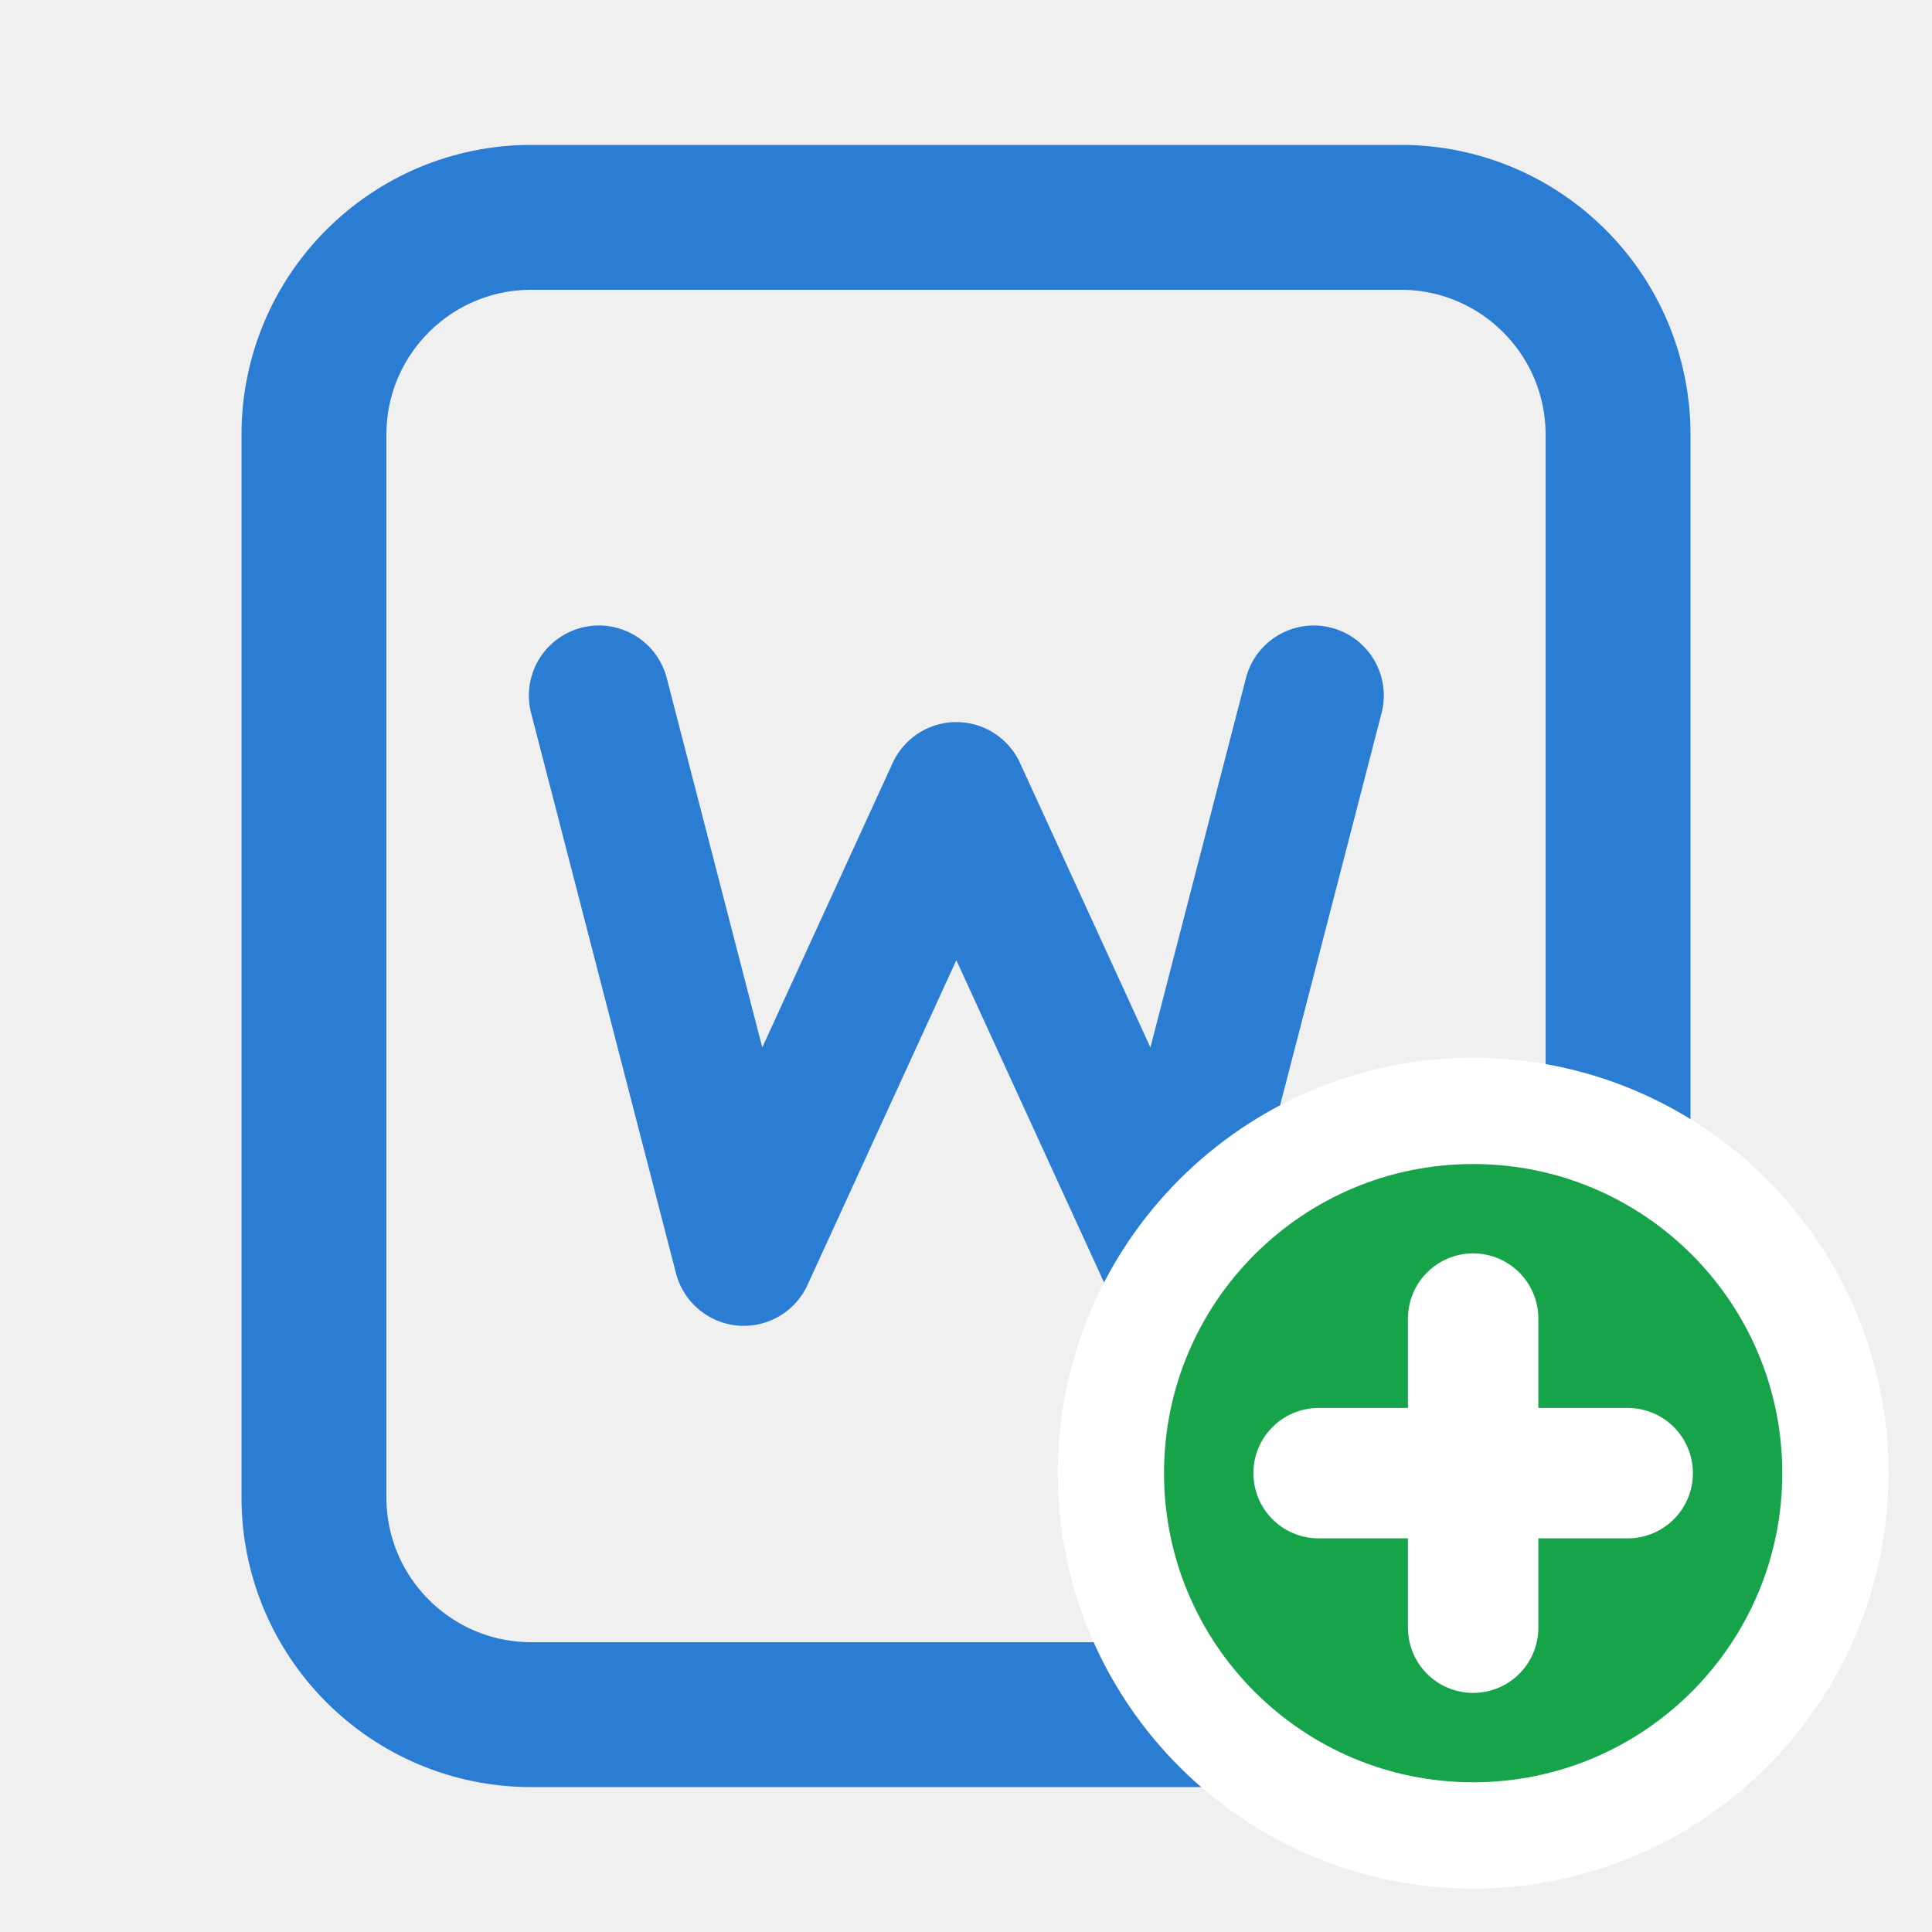
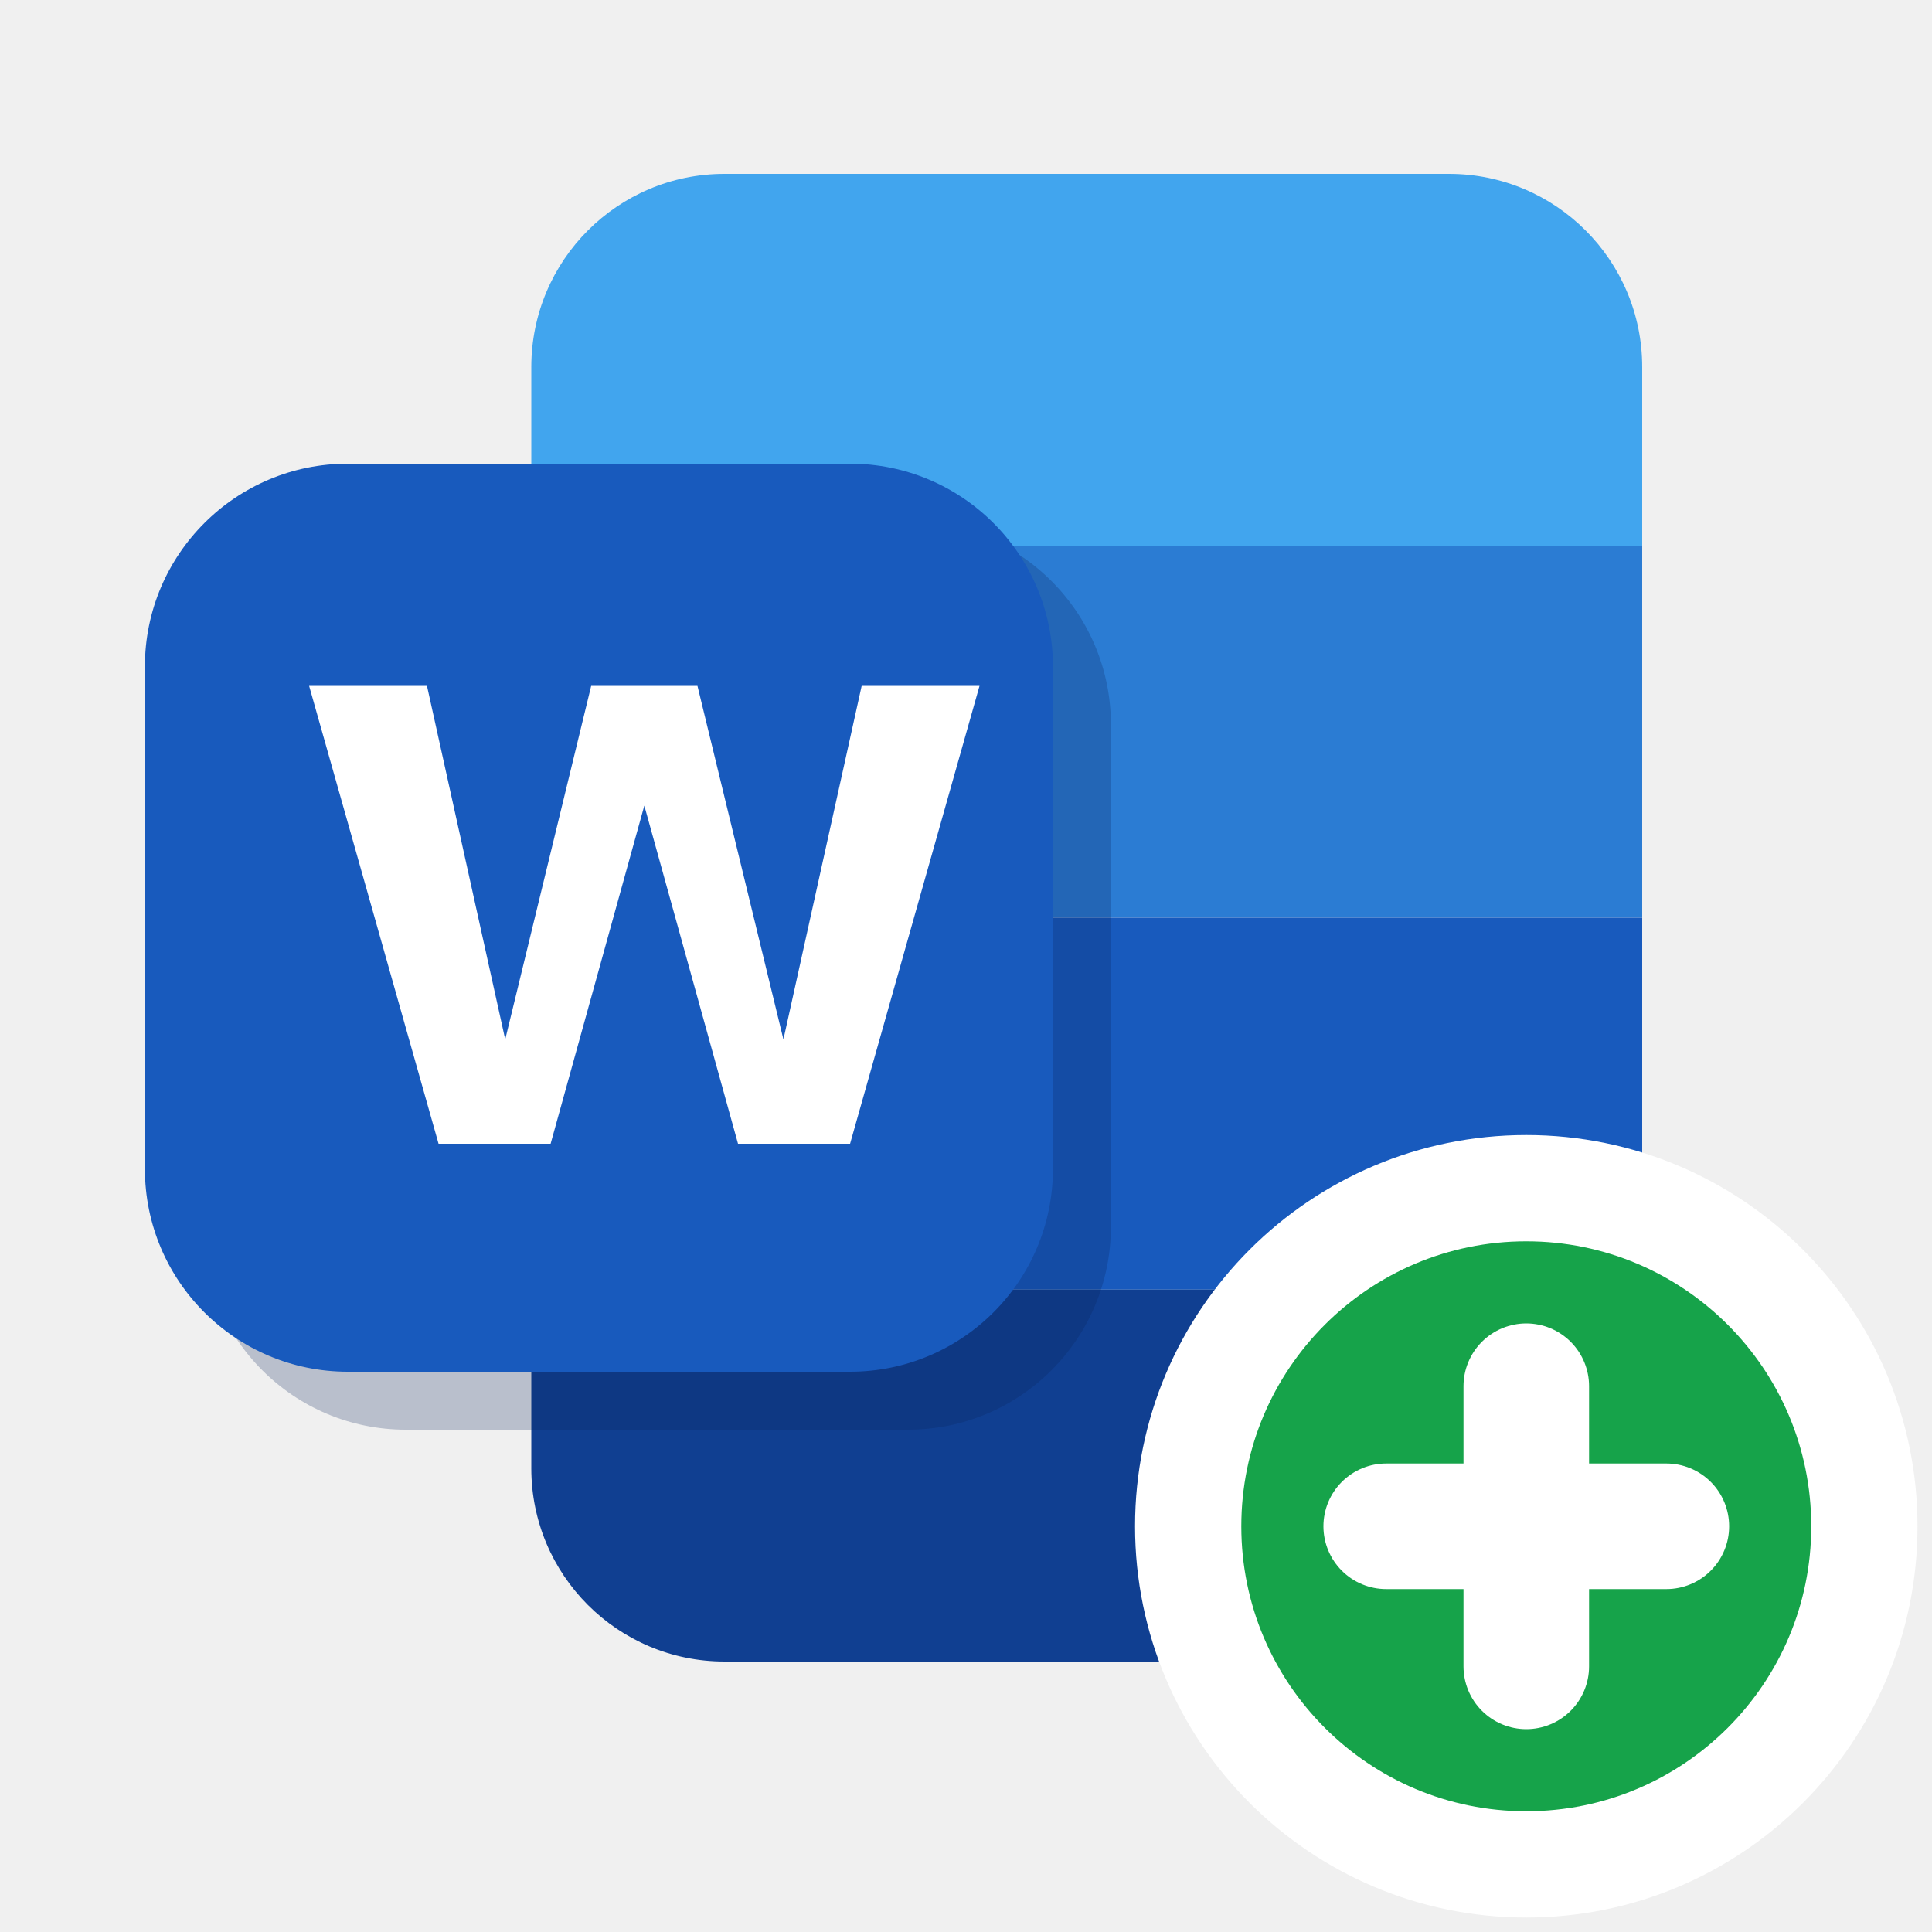
<svg xmlns="http://www.w3.org/2000/svg" width="20" height="20" viewBox="0 0 20 20" fill="none">
-   <rect x="3.25" y="2.25" width="13.5" height="15.5" rx="2.25" stroke="#2B7CD3" stroke-width="1.5" />
-   <path d="M6.2 7.2L7.7 13L9.9 8.2L12.1 13L13.6 7.2" stroke="#2B7CD3" stroke-width="1.45" stroke-linecap="round" stroke-linejoin="round" />
-   <circle cx="15.25" cy="15.25" r="3.75" fill="#16A34A" stroke="#FFFFFF" stroke-width="1.1" />
-   <path d="M15.25 13.65V16.85M13.65 15.25H16.85" stroke="#FFFFFF" stroke-width="1.35" stroke-linecap="round" />
+   <path d="M5.5 3.8C5.5 2.695 6.395 1.8 7.5 1.8H15C16.105 1.8 17 2.695 17 3.8V5.65H5.5V3.8Z" fill="#41A5EE" />
+   <path d="M5.5 5.65H17V9.5H5.5V5.65Z" fill="#2B7CD3" />
+   <path d="M5.5 9.5H17V13.35H5.5V9.5Z" fill="#185ABD" />
+   <path d="M5.5 13.35H17V15.2C17 16.305 16.105 17.2 15 17.2H7.5C6.395 17.2 5.5 16.305 5.5 15.2V13.35Z" fill="#103F91" />
+   <rect x="2.1" y="5.4" width="9.4" height="9.4" rx="2.1" fill="#0B2559" fill-opacity="0.24" />
+   <rect x="1.5" y="4.8" width="9.4" height="9.4" rx="2.1" fill="#185ABD" />
+   <path d="M3.2 7.1H4.42L5.23 10.76L6.12 7.1H7.22L8.11 10.76L8.92 7.1H10.14L8.8 11.84H7.64L6.67 8.34L5.7 11.84H4.54L3.2 7.1Z" fill="#FFFFFF" />
+   <circle cx="15.8" cy="15.8" r="3.5" fill="#16A34A" stroke="#FFFFFF" stroke-width="1.1" />
+   <path d="M15.8 14.35V17.25M14.35 15.8H17.25" stroke="#FFFFFF" stroke-width="1.3" stroke-linecap="round" />
</svg>
